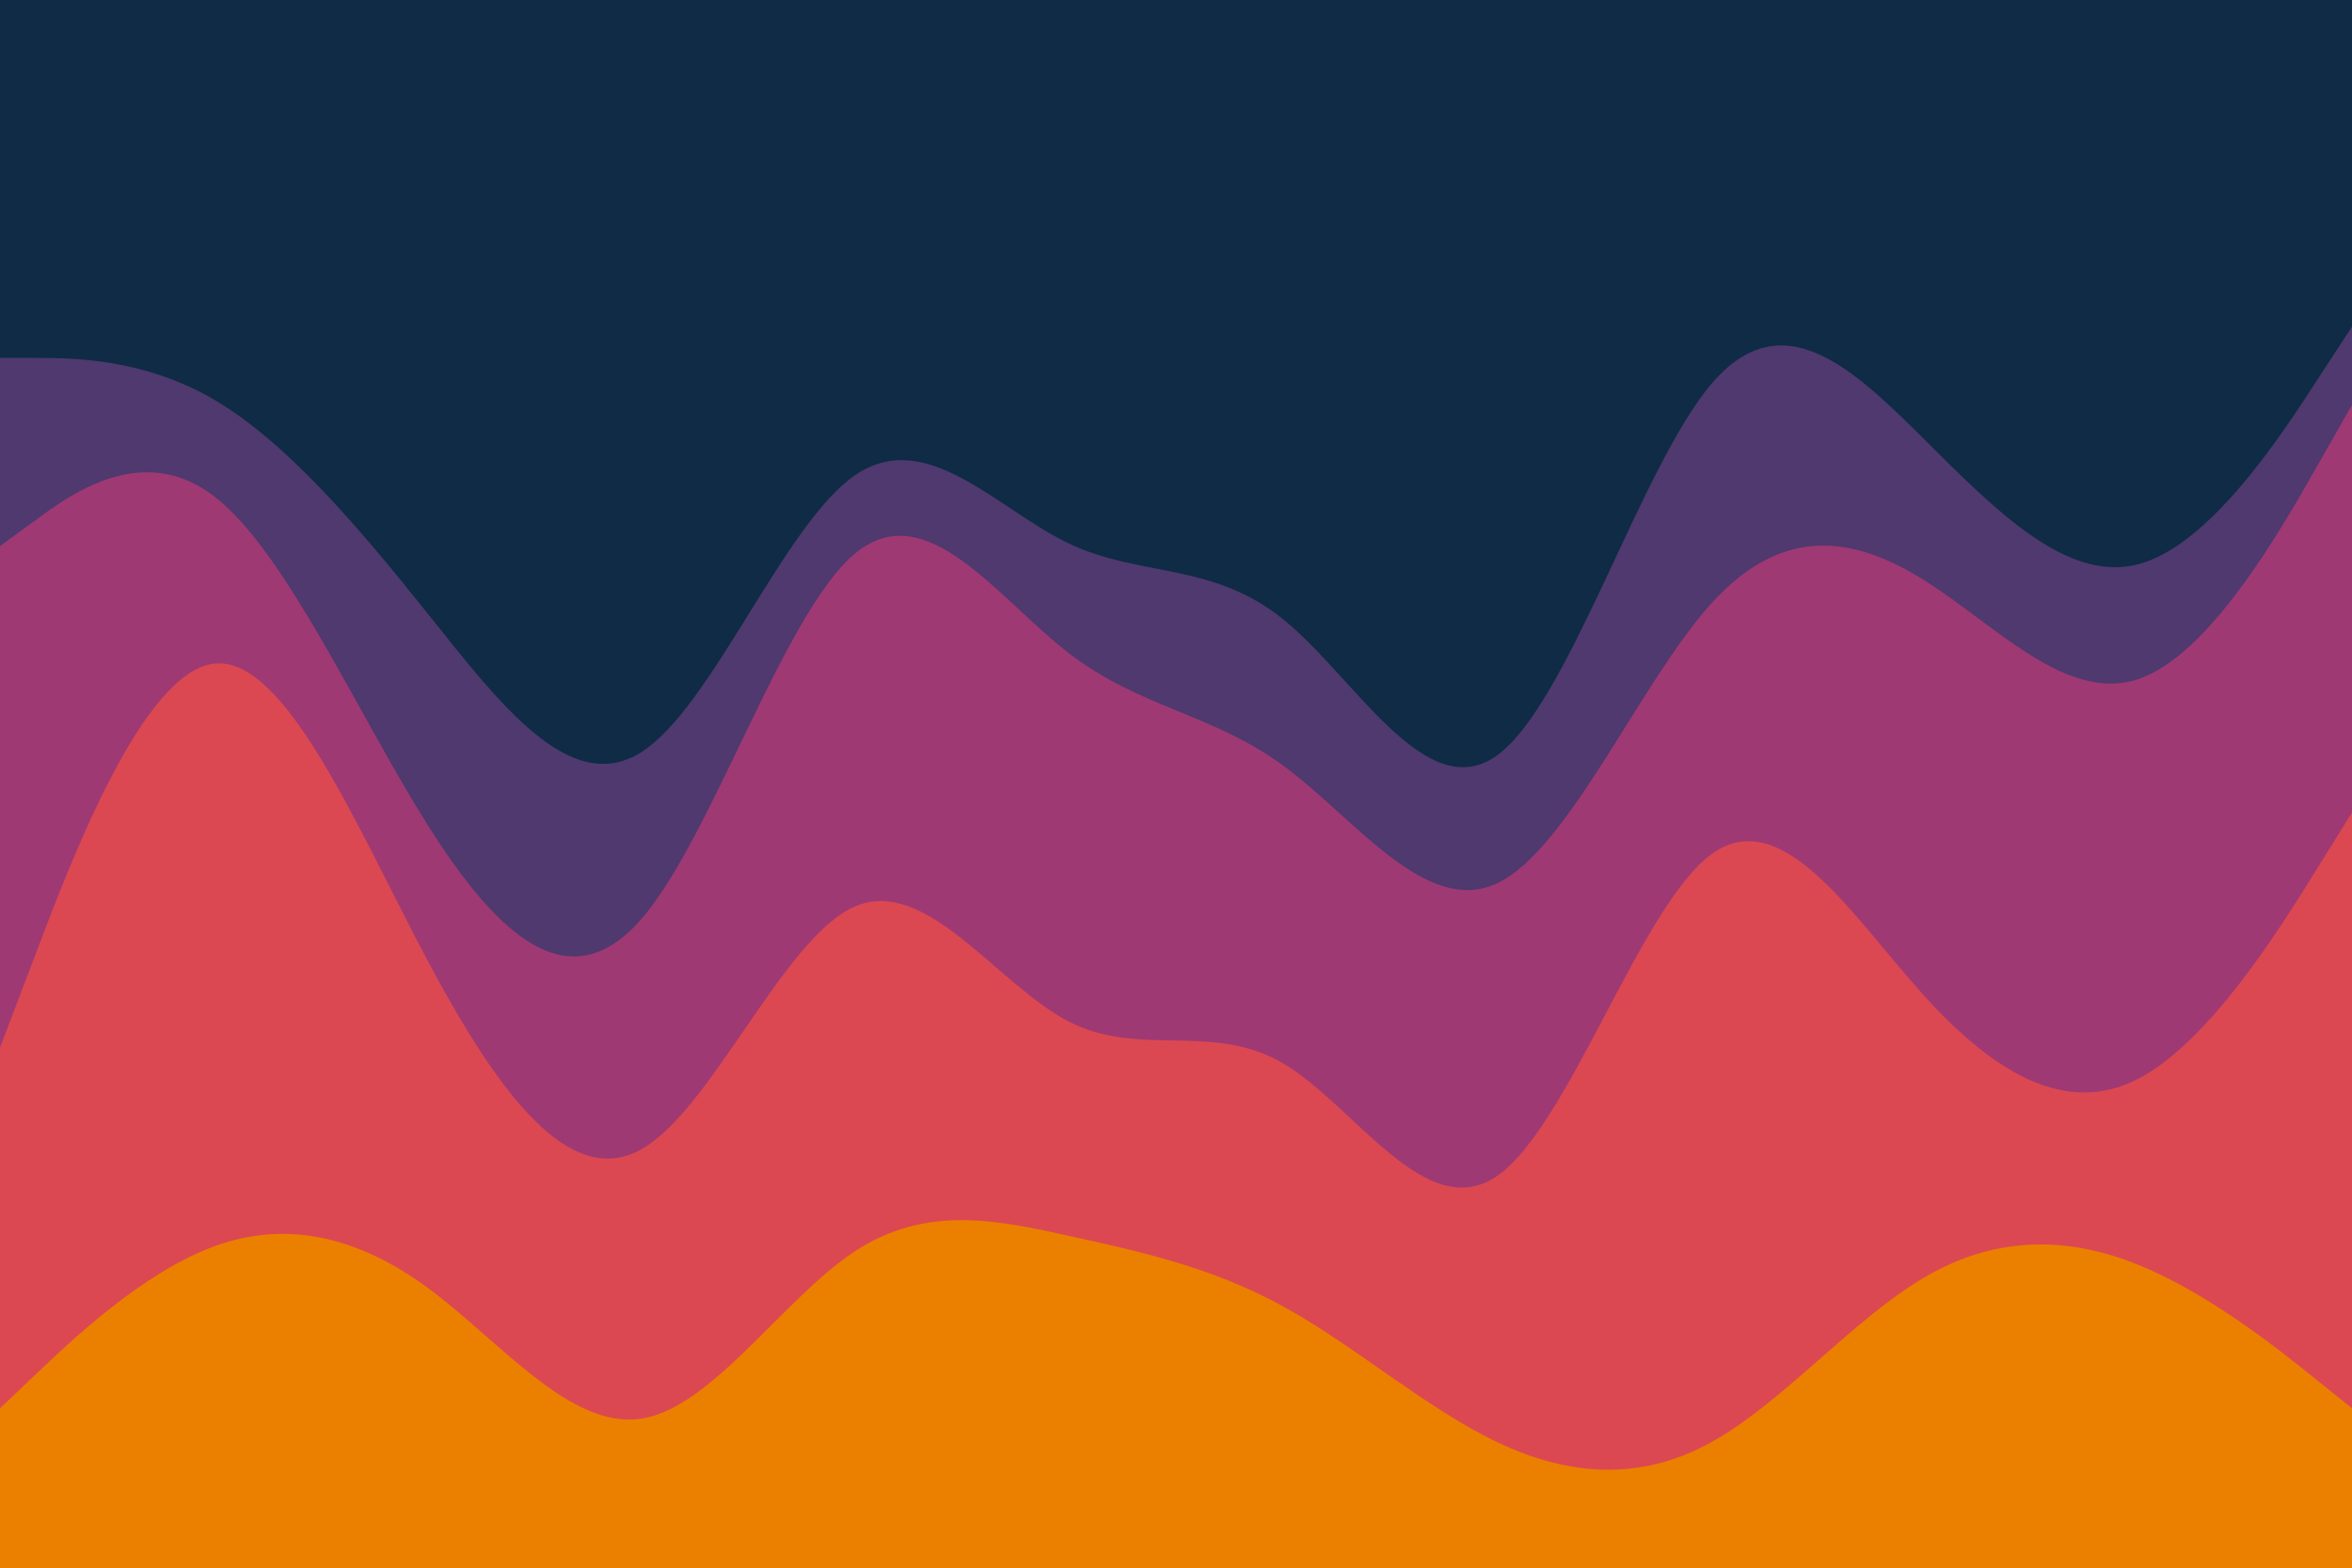
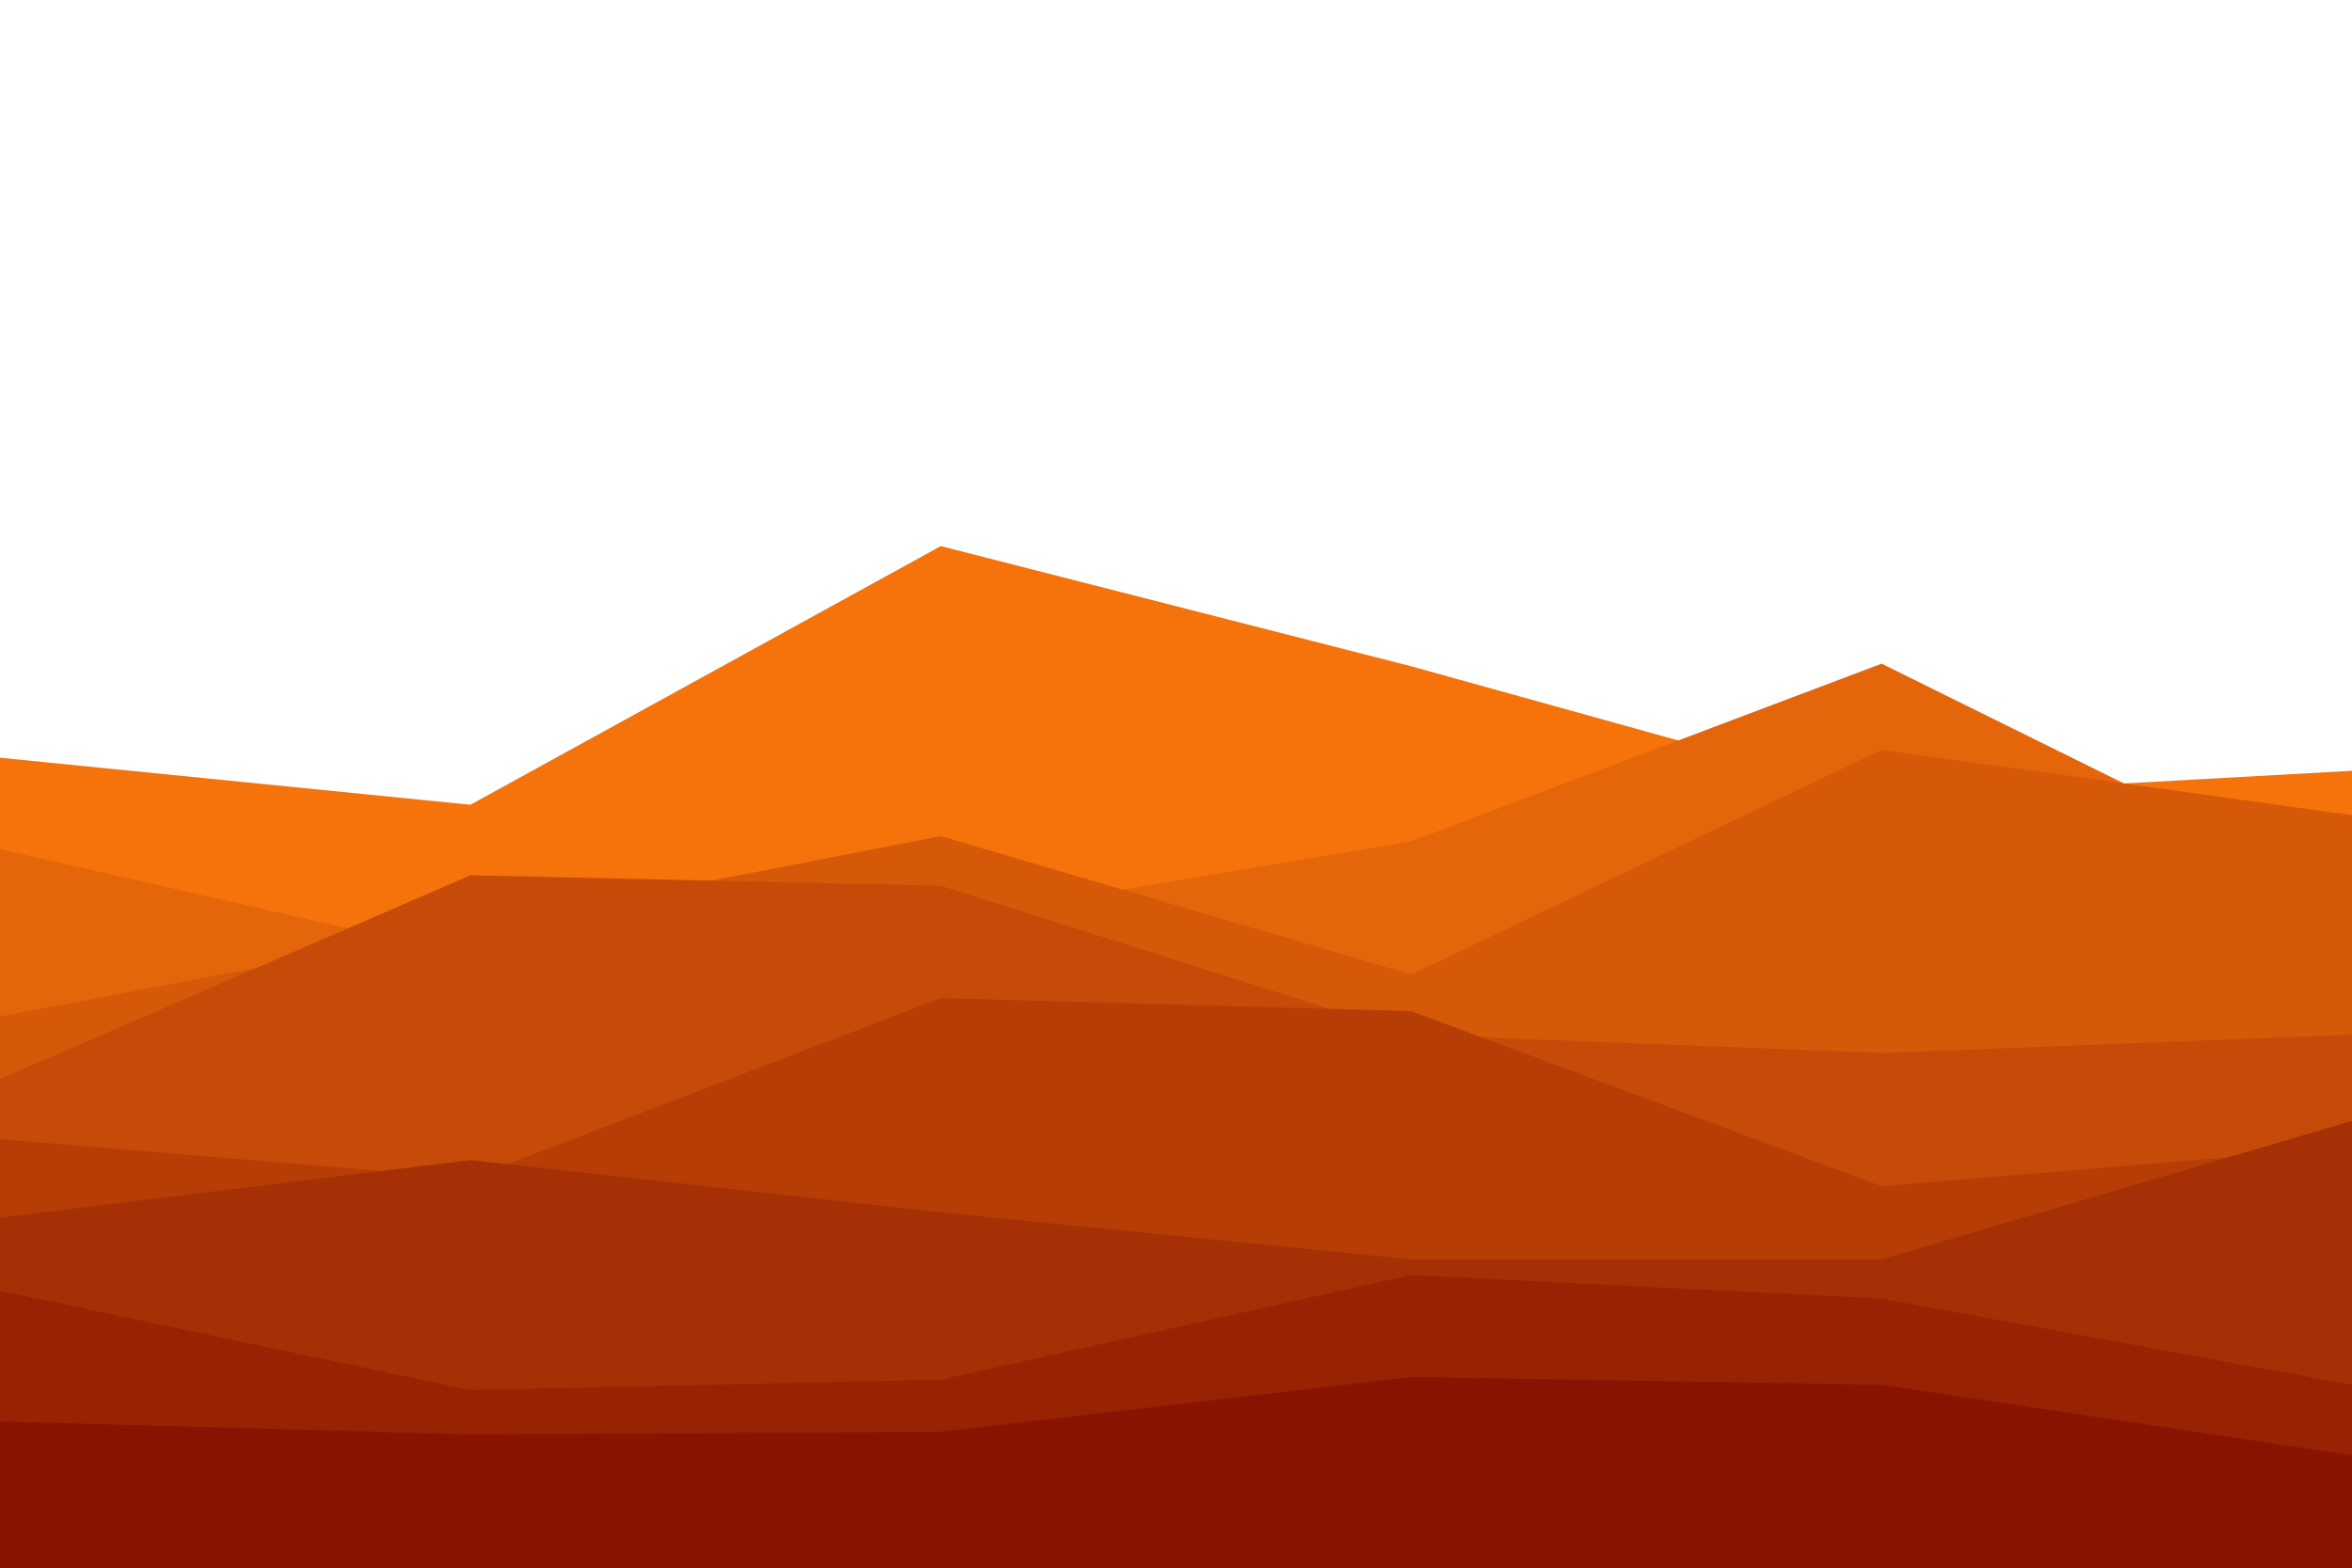
<svg xmlns="http://www.w3.org/2000/svg" id="visual" viewBox="0 0 900 600" width="900" height="600" version="1.1">
-   <path d="M0 139L13.7 139C27.3 139 54.7 139 82 155C109.3 171 136.7 203 163.8 237C191 271 218 307 245.2 290C272.3 273 299.7 203 327 184C354.3 165 381.7 197 409 210C436.3 223 463.7 217 491 239C518.3 261 545.7 311 573 291C600.3 271 627.7 181 654.8 149C682 117 709 143 736.2 170C763.3 197 790.7 225 818 218C845.3 211 872.7 169 886.3 148L900 127L900 0L886.3 0C872.7 0 845.3 0 818 0C790.7 0 763.3 0 736.2 0C709 0 682 0 654.8 0C627.7 0 600.3 0 573 0C545.7 0 518.3 0 491 0C463.7 0 436.3 0 409 0C381.7 0 354.3 0 327 0C299.7 0 272.3 0 245.2 0C218 0 191 0 163.8 0C136.7 0 109.3 0 82 0C54.7 0 27.3 0 13.7 0L0 0Z" fill="#0f2b46" />
-   <path d="M0 211L13.7 201C27.3 191 54.7 171 82 192C109.3 213 136.7 275 163.8 318C191 361 218 385 245.2 354C272.3 323 299.7 237 327 214C354.3 191 381.7 231 409 252C436.3 273 463.7 275 491 295C518.3 315 545.7 353 573 340C600.3 327 627.7 263 654.8 233C682 203 709 207 736.2 224C763.3 241 790.7 271 818 262C845.3 253 872.7 205 886.3 181L900 157L900 125L886.3 146C872.7 167 845.3 209 818 216C790.7 223 763.3 195 736.2 168C709 141 682 115 654.8 147C627.7 179 600.3 269 573 289C545.7 309 518.3 259 491 237C463.7 215 436.3 221 409 208C381.7 195 354.3 163 327 182C299.7 201 272.3 271 245.2 288C218 305 191 269 163.8 235C136.7 201 109.3 169 82 153C54.7 137 27.3 137 13.7 137L0 137Z" fill="#4f396e" />
-   <path d="M0 403L13.7 367C27.3 331 54.7 259 82 256C109.3 253 136.7 319 163.8 370C191 421 218 457 245.2 442C272.3 427 299.7 361 327 349C354.3 337 381.7 379 409 393C436.3 407 463.7 393 491 409C518.3 425 545.7 471 573 452C600.3 433 627.7 349 654.8 329C682 309 709 353 736.2 383C763.3 413 790.7 429 818 415C845.3 401 872.7 357 886.3 335L900 313L900 155L886.3 179C872.7 203 845.3 251 818 260C790.7 269 763.3 239 736.2 222C709 205 682 201 654.8 231C627.7 261 600.3 325 573 338C545.7 351 518.3 313 491 293C463.7 273 436.3 271 409 250C381.7 229 354.3 189 327 212C299.7 235 272.3 321 245.2 352C218 383 191 359 163.8 316C136.7 273 109.3 211 82 190C54.7 169 27.3 189 13.7 199L0 209Z" fill="#9f3973" />
-   <path d="M0 541L13.7 528C27.3 515 54.7 489 82 479C109.3 469 136.7 475 163.8 495C191 515 218 549 245.2 545C272.3 541 299.7 499 327 481C354.3 463 381.7 469 409 475C436.3 481 463.7 487 491 502C518.3 517 545.7 541 573 554C600.3 567 627.7 569 654.8 554C682 539 709 507 736.2 491C763.3 475 790.7 475 818 486C845.3 497 872.7 519 886.3 530L900 541L900 311L886.3 333C872.7 355 845.3 399 818 413C790.7 427 763.3 411 736.2 381C709 351 682 307 654.8 327C627.7 347 600.3 431 573 450C545.7 469 518.3 423 491 407C463.7 391 436.3 405 409 391C381.7 377 354.3 335 327 347C299.7 359 272.3 425 245.2 440C218 455 191 419 163.8 368C136.7 317 109.3 251 82 254C54.7 257 27.3 329 13.7 365L0 401Z" fill="#dc4851" />
-   <path d="M0 601L13.7 601C27.3 601 54.7 601 82 601C109.3 601 136.7 601 163.8 601C191 601 218 601 245.2 601C272.3 601 299.7 601 327 601C354.3 601 381.7 601 409 601C436.3 601 463.7 601 491 601C518.3 601 545.7 601 573 601C600.3 601 627.7 601 654.8 601C682 601 709 601 736.2 601C763.3 601 790.7 601 818 601C845.3 601 872.7 601 886.3 601L900 601L900 539L886.3 528C872.7 517 845.3 495 818 484C790.7 473 763.3 473 736.2 489C709 505 682 537 654.8 552C627.7 567 600.3 565 573 552C545.7 539 518.3 515 491 500C463.7 485 436.3 479 409 473C381.7 467 354.3 461 327 479C299.7 497 272.3 539 245.2 543C218 547 191 513 163.8 493C136.7 473 109.3 467 82 477C54.7 487 27.3 513 13.7 526L0 539Z" fill="#eb8000" />
+   <path d="M0 290L180 308L360 209L540 255L720 305L900 295L900 601L720 601L540 601L360 601L180 601L0 601Z" fill="#f5730a" />
+   <path d="M0 325L180 366L360 352L540 322L720 254L900 343L900 601L720 601L540 601L360 601L180 601L0 601Z" fill="#e5650a" />
+   <path d="M0 389L180 355L360 320L540 373L720 287L900 312L900 601L720 601L540 601L360 601L180 601L0 601Z" fill="#d65809" />
+   <path d="M0 413L180 335L360 339L540 396L720 403L900 396L900 601L720 601L540 601L360 601L180 601L0 601Z" fill="#c64b08" />
+   <path d="M0 436L180 451L360 382L540 387L720 454L900 439L900 601L720 601L540 601L360 601L180 601L0 601Z" fill="#b63d06" />
+   <path d="M0 466L180 444L360 464L540 482L720 482L900 429L900 601L720 601L540 601L360 601L180 601L0 601Z" fill="#a63005" />
+   <path d="M0 494L180 532L360 528L540 488L720 497L900 530L900 601L720 601L540 601L360 601L180 601L0 601Z" fill="#972303" />
+   <path d="M0 544L180 549L360 548L540 527L720 530L900 557L900 601L720 601L540 601L360 601L180 601L0 601Z" fill="#871400" />
</svg>
